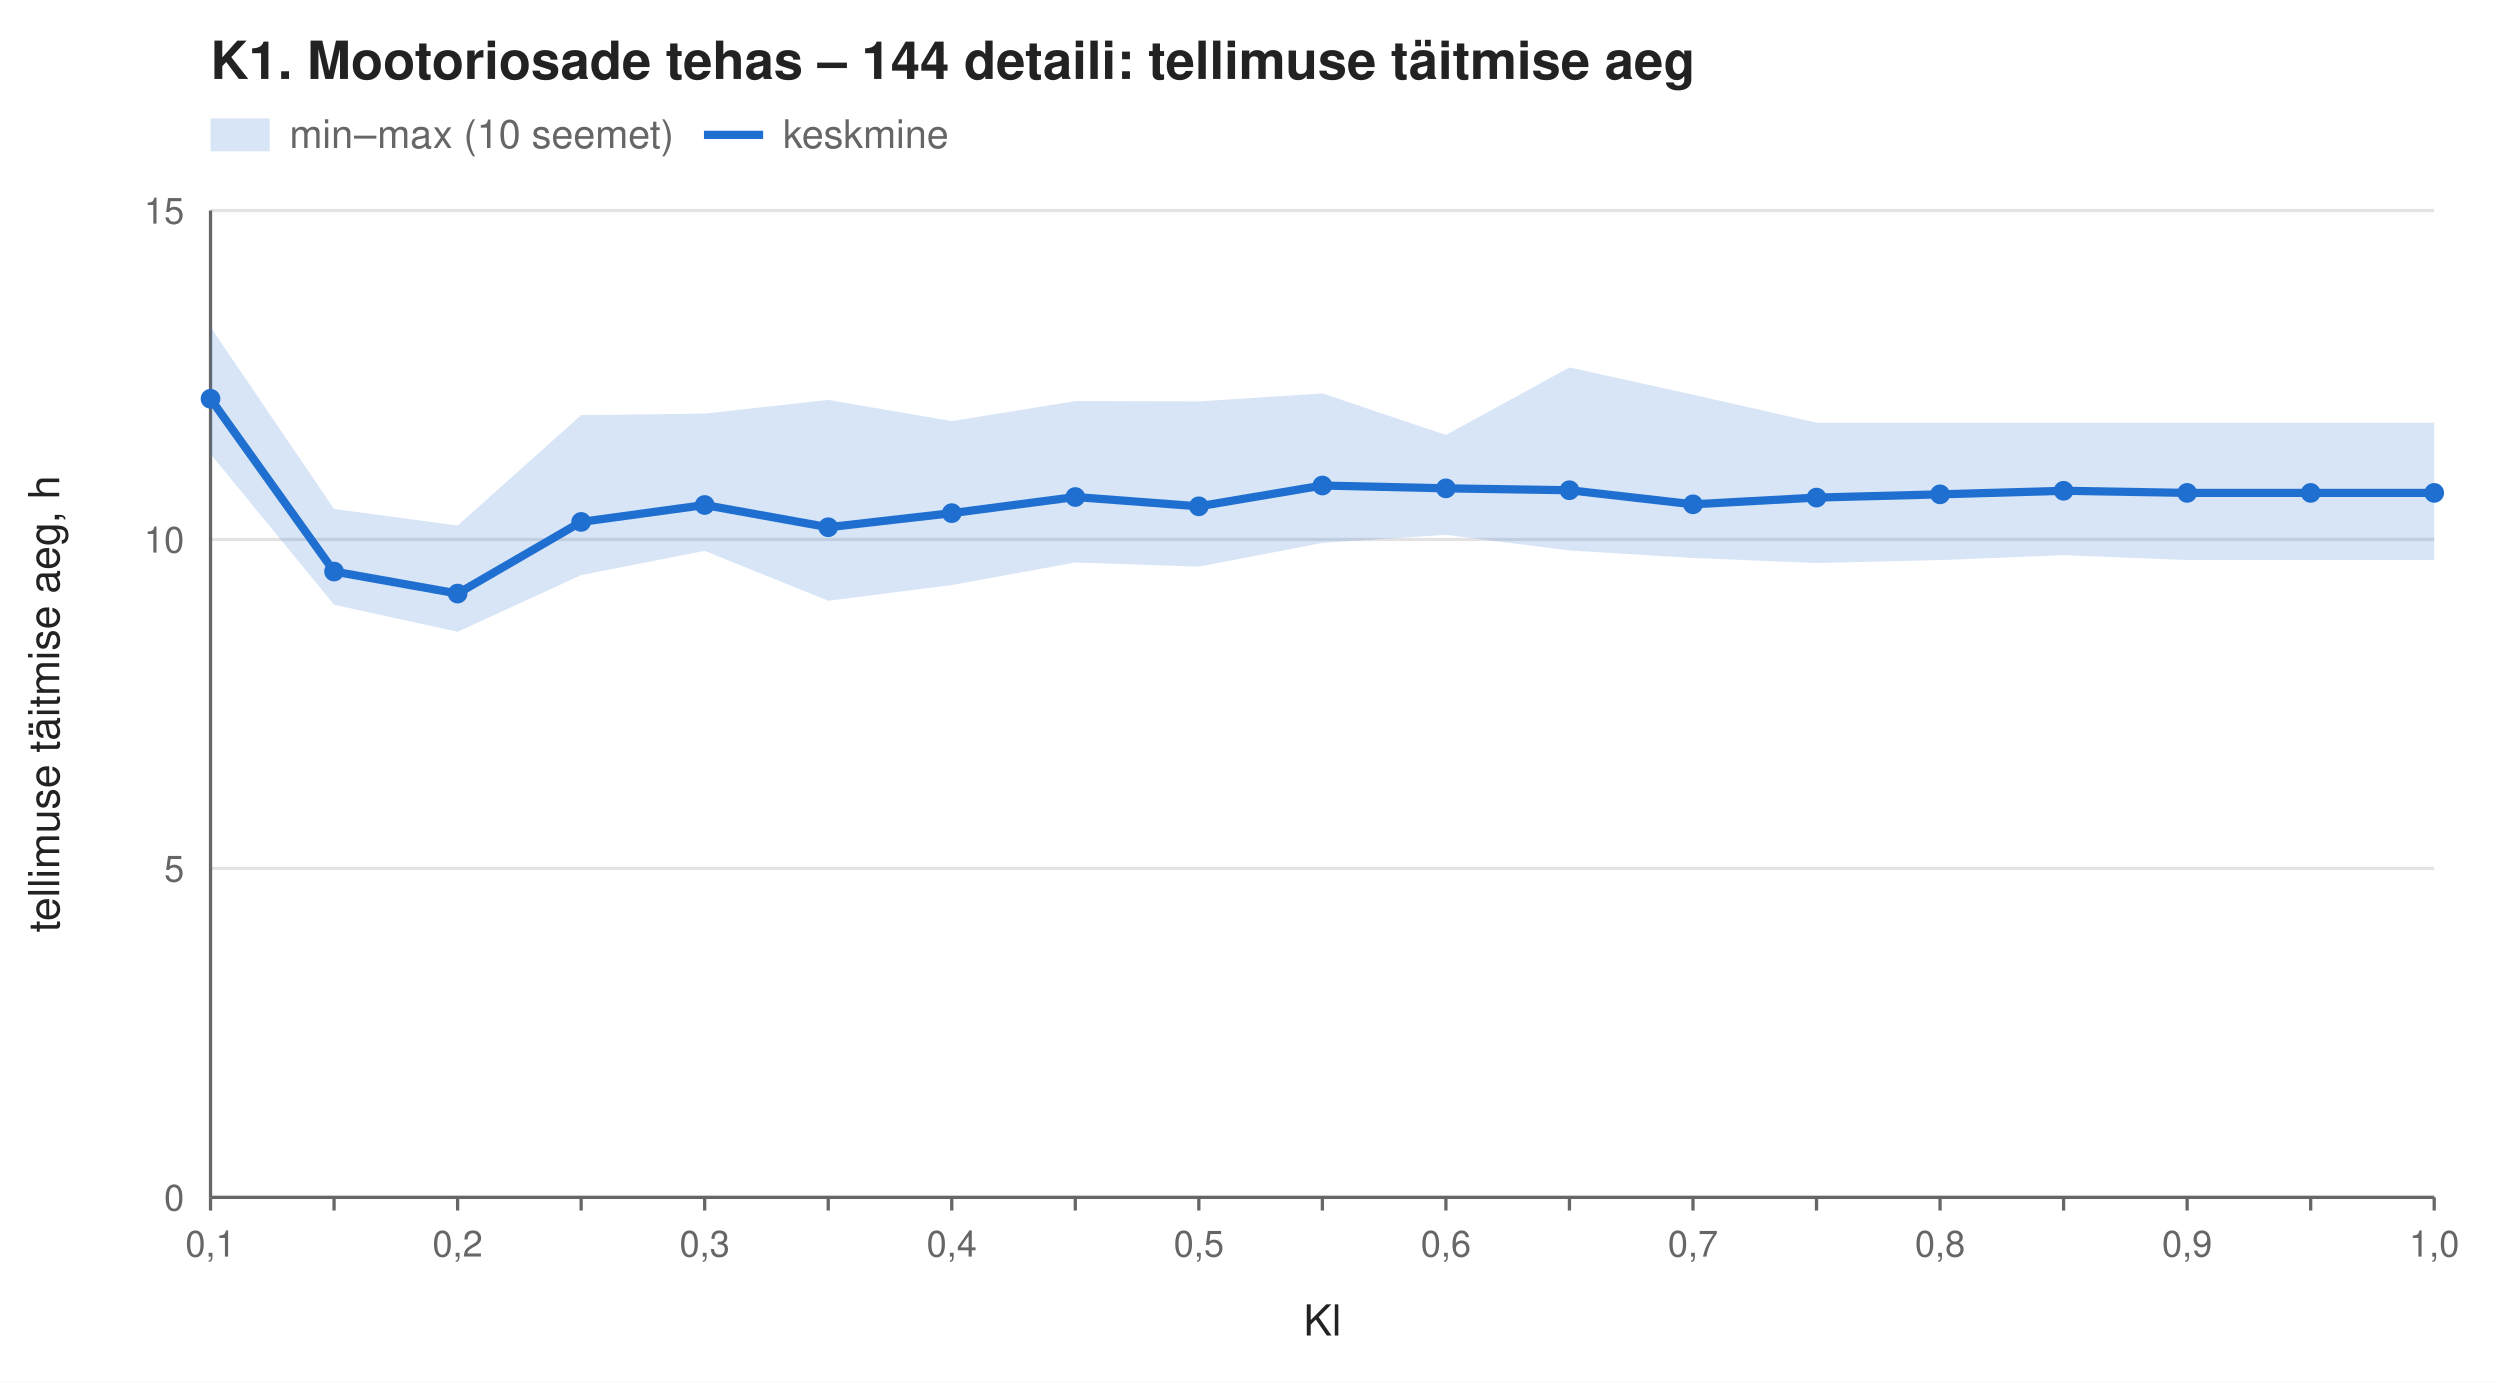
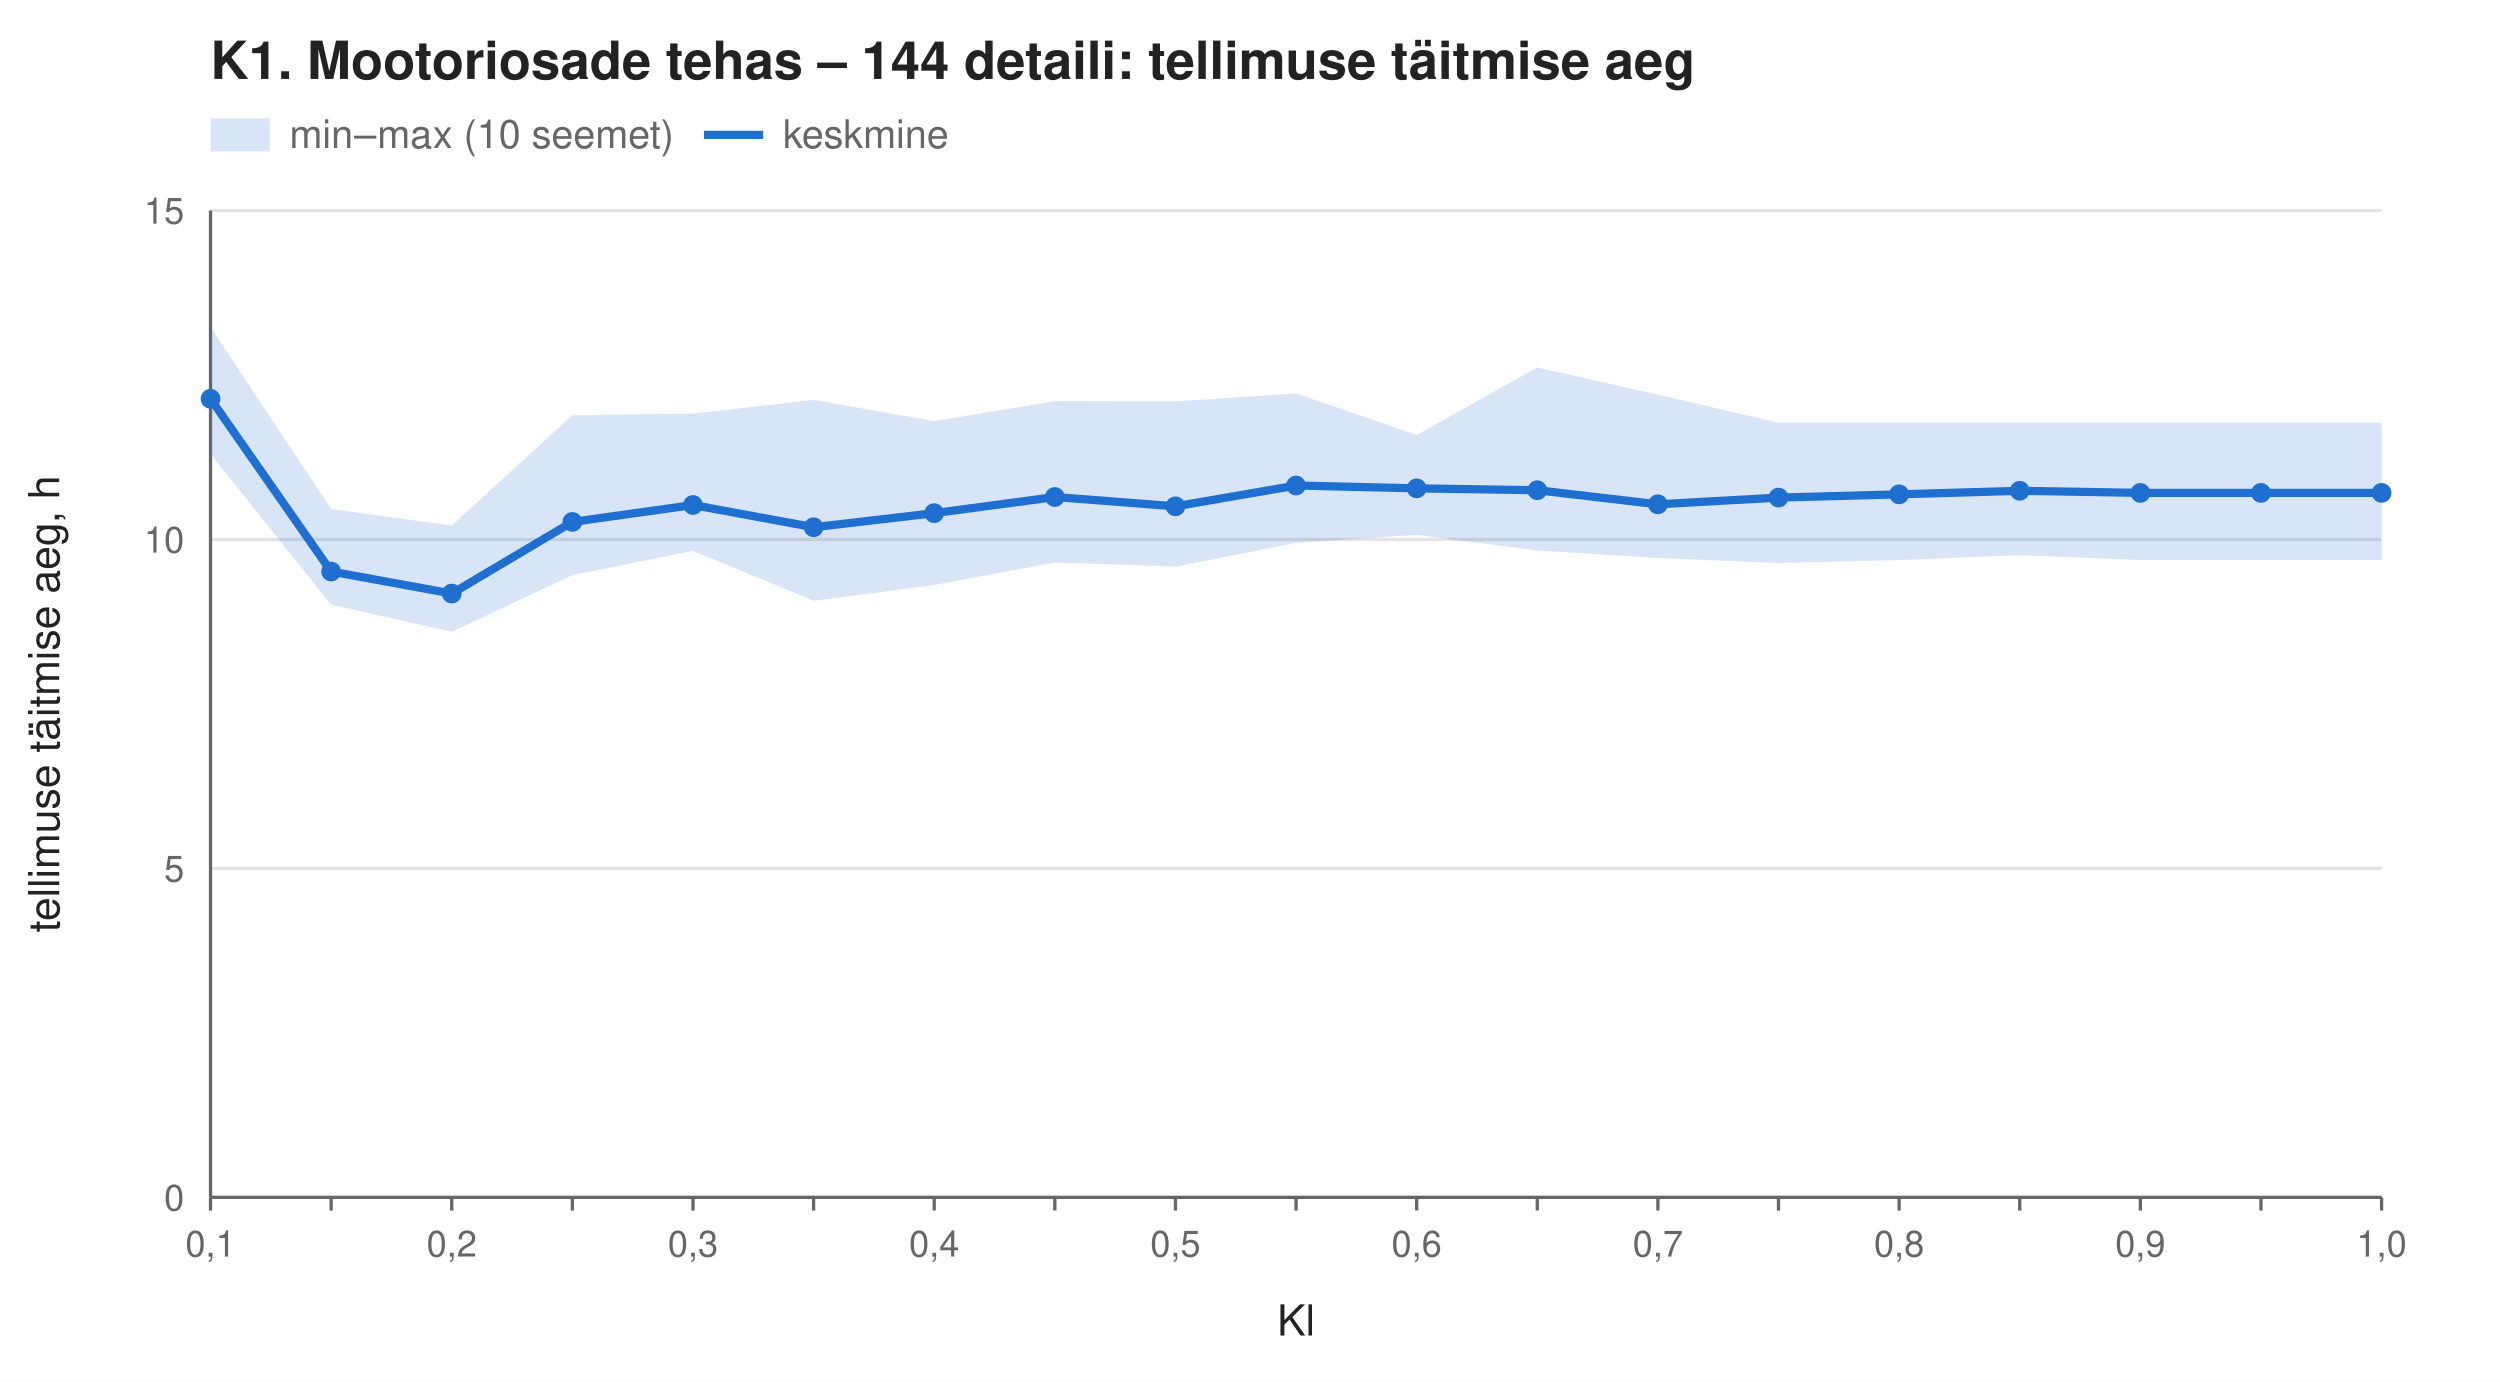
<svg xmlns="http://www.w3.org/2000/svg" viewBox="0 0 760 420" width="760" height="420" font-family="Helvetica, Arial, sans-serif">
  <rect width="760" height="420" fill="#fff" />
  <text x="64" y="24" font-size="16" font-weight="bold" fill="#222">K1. Mootoriosade tehas – 144 detaili: tellimuse täitmise aeg</text>
  <rect x="64" y="36" width="18" height="10" fill="#1f6fd1" opacity="0.18" />
  <text x="88" y="45" font-size="12" fill="#666">min–max (10 seemet)</text>
  <line x1="214" y1="41" x2="232" y2="41" stroke="#1f6fd1" stroke-width="2.5" />
  <text x="238" y="45" font-size="12" fill="#666">keskmine</text>
-   <line x1="64" y1="364" x2="740" y2="364" stroke="#e3e3e3" />
+   <line x1="64" y1="364" x2="724" y2="364" stroke="#e3e3e3" />
  <text x="56" y="368" font-size="11" text-anchor="end" fill="#666">0</text>
-   <line x1="64" y1="264" x2="740" y2="264" stroke="#e3e3e3" />
+   <line x1="64" y1="264" x2="724" y2="264" stroke="#e3e3e3" />
  <text x="56" y="268" font-size="11" text-anchor="end" fill="#666">5</text>
-   <line x1="64" y1="164" x2="740" y2="164" stroke="#e3e3e3" />
+   <line x1="64" y1="164" x2="724" y2="164" stroke="#e3e3e3" />
  <text x="56" y="168" font-size="11" text-anchor="end" fill="#666">10</text>
-   <line x1="64" y1="64" x2="740" y2="64" stroke="#e3e3e3" />
+   <line x1="64" y1="64" x2="724" y2="64" stroke="#e3e3e3" />
  <text x="56" y="68" font-size="11" text-anchor="end" fill="#666">15</text>
  <line x1="64" y1="364" x2="64" y2="368" stroke="#666" />
  <text x="64" y="382" font-size="11" text-anchor="middle" fill="#666">0,1</text>
-   <line x1="101.556" y1="364" x2="101.556" y2="368" stroke="#666" />
-   <text x="101.556" y="382" font-size="11" text-anchor="middle" fill="#666" />
-   <line x1="139.111" y1="364" x2="139.111" y2="368" stroke="#666" />
-   <text x="139.111" y="382" font-size="11" text-anchor="middle" fill="#666">0,2</text>
-   <line x1="176.667" y1="364" x2="176.667" y2="368" stroke="#666" />
-   <text x="176.667" y="382" font-size="11" text-anchor="middle" fill="#666" />
-   <line x1="214.222" y1="364" x2="214.222" y2="368" stroke="#666" />
-   <text x="214.222" y="382" font-size="11" text-anchor="middle" fill="#666">0,3</text>
-   <line x1="251.778" y1="364" x2="251.778" y2="368" stroke="#666" />
-   <text x="251.778" y="382" font-size="11" text-anchor="middle" fill="#666" />
-   <line x1="289.333" y1="364" x2="289.333" y2="368" stroke="#666" />
-   <text x="289.333" y="382" font-size="11" text-anchor="middle" fill="#666">0,4</text>
-   <line x1="326.889" y1="364" x2="326.889" y2="368" stroke="#666" />
-   <text x="326.889" y="382" font-size="11" text-anchor="middle" fill="#666" />
-   <line x1="364.444" y1="364" x2="364.444" y2="368" stroke="#666" />
-   <text x="364.444" y="382" font-size="11" text-anchor="middle" fill="#666">0,5</text>
-   <line x1="402" y1="364" x2="402" y2="368" stroke="#666" />
-   <text x="402" y="382" font-size="11" text-anchor="middle" fill="#666" />
-   <line x1="439.556" y1="364" x2="439.556" y2="368" stroke="#666" />
-   <text x="439.556" y="382" font-size="11" text-anchor="middle" fill="#666">0,6</text>
-   <line x1="477.111" y1="364" x2="477.111" y2="368" stroke="#666" />
-   <text x="477.111" y="382" font-size="11" text-anchor="middle" fill="#666" />
-   <line x1="514.667" y1="364" x2="514.667" y2="368" stroke="#666" />
-   <text x="514.667" y="382" font-size="11" text-anchor="middle" fill="#666">0,7</text>
-   <line x1="552.222" y1="364" x2="552.222" y2="368" stroke="#666" />
-   <text x="552.222" y="382" font-size="11" text-anchor="middle" fill="#666" />
-   <line x1="589.778" y1="364" x2="589.778" y2="368" stroke="#666" />
-   <text x="589.778" y="382" font-size="11" text-anchor="middle" fill="#666">0,8</text>
-   <line x1="627.333" y1="364" x2="627.333" y2="368" stroke="#666" />
-   <text x="627.333" y="382" font-size="11" text-anchor="middle" fill="#666" />
-   <line x1="664.889" y1="364" x2="664.889" y2="368" stroke="#666" />
-   <text x="664.889" y="382" font-size="11" text-anchor="middle" fill="#666">0,9</text>
-   <line x1="702.444" y1="364" x2="702.444" y2="368" stroke="#666" />
-   <text x="702.444" y="382" font-size="11" text-anchor="middle" fill="#666" />
-   <line x1="740" y1="364" x2="740" y2="368" stroke="#666" />
-   <text x="740" y="382" font-size="11" text-anchor="middle" fill="#666">1,0</text>
-   <line x1="64" y1="364" x2="740" y2="364" stroke="#666" />
+   <line x1="100.667" y1="364" x2="100.667" y2="368" stroke="#666" />
+   <text x="100.667" y="382" font-size="11" text-anchor="middle" fill="#666" />
+   <line x1="137.333" y1="364" x2="137.333" y2="368" stroke="#666" />
+   <text x="137.333" y="382" font-size="11" text-anchor="middle" fill="#666">0,2</text>
+   <line x1="174" y1="364" x2="174" y2="368" stroke="#666" />
+   <text x="174" y="382" font-size="11" text-anchor="middle" fill="#666" />
+   <line x1="210.667" y1="364" x2="210.667" y2="368" stroke="#666" />
+   <text x="210.667" y="382" font-size="11" text-anchor="middle" fill="#666">0,3</text>
+   <line x1="247.333" y1="364" x2="247.333" y2="368" stroke="#666" />
+   <text x="247.333" y="382" font-size="11" text-anchor="middle" fill="#666" />
+   <line x1="284" y1="364" x2="284" y2="368" stroke="#666" />
+   <text x="284" y="382" font-size="11" text-anchor="middle" fill="#666">0,4</text>
+   <line x1="320.667" y1="364" x2="320.667" y2="368" stroke="#666" />
+   <text x="320.667" y="382" font-size="11" text-anchor="middle" fill="#666" />
+   <line x1="357.333" y1="364" x2="357.333" y2="368" stroke="#666" />
+   <text x="357.333" y="382" font-size="11" text-anchor="middle" fill="#666">0,5</text>
+   <line x1="394" y1="364" x2="394" y2="368" stroke="#666" />
+   <text x="394" y="382" font-size="11" text-anchor="middle" fill="#666" />
+   <line x1="430.667" y1="364" x2="430.667" y2="368" stroke="#666" />
+   <text x="430.667" y="382" font-size="11" text-anchor="middle" fill="#666">0,6</text>
+   <line x1="467.333" y1="364" x2="467.333" y2="368" stroke="#666" />
+   <text x="467.333" y="382" font-size="11" text-anchor="middle" fill="#666" />
+   <line x1="504" y1="364" x2="504" y2="368" stroke="#666" />
+   <text x="504" y="382" font-size="11" text-anchor="middle" fill="#666">0,7</text>
+   <line x1="540.667" y1="364" x2="540.667" y2="368" stroke="#666" />
+   <text x="540.667" y="382" font-size="11" text-anchor="middle" fill="#666" />
+   <line x1="577.333" y1="364" x2="577.333" y2="368" stroke="#666" />
+   <text x="577.333" y="382" font-size="11" text-anchor="middle" fill="#666">0,8</text>
+   <line x1="614" y1="364" x2="614" y2="368" stroke="#666" />
+   <text x="614" y="382" font-size="11" text-anchor="middle" fill="#666" />
+   <line x1="650.667" y1="364" x2="650.667" y2="368" stroke="#666" />
+   <text x="650.667" y="382" font-size="11" text-anchor="middle" fill="#666">0,9</text>
+   <line x1="687.333" y1="364" x2="687.333" y2="368" stroke="#666" />
+   <text x="687.333" y="382" font-size="11" text-anchor="middle" fill="#666" />
+   <line x1="724" y1="364" x2="724" y2="368" stroke="#666" />
+   <text x="724" y="382" font-size="11" text-anchor="middle" fill="#666">1,0</text>
+   <line x1="64" y1="364" x2="724" y2="364" stroke="#666" />
  <line x1="64" y1="64" x2="64" y2="364" stroke="#666" />
-   <text x="402" y="406" font-size="13" text-anchor="middle" fill="#222">Kl</text>
+   <text x="394" y="406" font-size="13" text-anchor="middle" fill="#222">Kl</text>
  <text transform="translate(18 214) rotate(-90)" font-size="13" text-anchor="middle" fill="#222">tellimuse täitmise aeg, h</text>
-   <polygon fill="#1f6fd1" opacity="0.18" points="64,99.433 101.556,154.722 139.111,159.772 176.667,126.2 214.222,125.733 251.778,121.572 289.333,128.028 326.889,121.928 364.444,122.028 402,119.594 439.556,132.228 477.111,111.706 514.667,119.994 552.222,128.494 589.778,128.494 627.333,128.494 664.889,128.494 702.444,128.494 740,128.494 740,170.261 702.444,170.261 664.889,170.261 627.333,168.761 589.778,170.261 552.222,171.156 514.667,169.628 477.111,167.344 439.556,162.583 402,165.028 364.444,172.261 326.889,170.989 289.333,177.839 251.778,182.633 214.222,167.456 176.667,174.828 139.111,192.067 101.556,183.839 64,138.011" />
-   <polyline fill="none" stroke="#1f6fd1" stroke-width="2.5" points="64,121.229 101.556,173.746 139.111,180.443 176.667,158.662 214.222,153.522 251.778,160.281 289.333,155.997 326.889,151.089 364.444,153.921 402,147.599 439.556,148.457 477.111,149.031 514.667,153.312 552.222,151.266 589.778,150.283 627.333,149.199 664.889,149.842 702.444,149.842 740,149.842" />
+   <polygon fill="#1f6fd1" opacity="0.18" points="64,99.433 100.667,154.722 137.333,159.772 174,126.2 210.667,125.733 247.333,121.572 284,128.028 320.667,121.928 357.333,122.028 394,119.594 430.667,132.228 467.333,111.706 504,119.994 540.667,128.494 577.333,128.494 614,128.494 650.667,128.494 687.333,128.494 724,128.494 724,170.261 687.333,170.261 650.667,170.261 614,168.761 577.333,170.261 540.667,171.156 504,169.628 467.333,167.344 430.667,162.583 394,165.028 357.333,172.261 320.667,170.989 284,177.839 247.333,182.633 210.667,167.456 174,174.828 137.333,192.067 100.667,183.839 64,138.011" />
+   <polyline fill="none" stroke="#1f6fd1" stroke-width="2.5" points="64,121.229 100.667,173.746 137.333,180.443 174,158.662 210.667,153.522 247.333,160.281 284,155.997 320.667,151.089 357.333,153.921 394,147.599 430.667,148.457 467.333,149.031 504,153.312 540.667,151.266 577.333,150.283 614,149.199 650.667,149.842 687.333,149.842 724,149.842" />
  <circle cx="64" cy="121.229" r="3" fill="#1f6fd1" />
-   <circle cx="101.556" cy="173.746" r="3" fill="#1f6fd1" />
-   <circle cx="139.111" cy="180.443" r="3" fill="#1f6fd1" />
-   <circle cx="176.667" cy="158.662" r="3" fill="#1f6fd1" />
-   <circle cx="214.222" cy="153.522" r="3" fill="#1f6fd1" />
-   <circle cx="251.778" cy="160.281" r="3" fill="#1f6fd1" />
-   <circle cx="289.333" cy="155.997" r="3" fill="#1f6fd1" />
-   <circle cx="326.889" cy="151.089" r="3" fill="#1f6fd1" />
-   <circle cx="364.444" cy="153.921" r="3" fill="#1f6fd1" />
-   <circle cx="402" cy="147.599" r="3" fill="#1f6fd1" />
-   <circle cx="439.556" cy="148.457" r="3" fill="#1f6fd1" />
-   <circle cx="477.111" cy="149.031" r="3" fill="#1f6fd1" />
-   <circle cx="514.667" cy="153.312" r="3" fill="#1f6fd1" />
-   <circle cx="552.222" cy="151.266" r="3" fill="#1f6fd1" />
-   <circle cx="589.778" cy="150.283" r="3" fill="#1f6fd1" />
-   <circle cx="627.333" cy="149.199" r="3" fill="#1f6fd1" />
-   <circle cx="664.889" cy="149.842" r="3" fill="#1f6fd1" />
-   <circle cx="702.444" cy="149.842" r="3" fill="#1f6fd1" />
-   <circle cx="740" cy="149.842" r="3" fill="#1f6fd1" />
+   <circle cx="100.667" cy="173.746" r="3" fill="#1f6fd1" />
+   <circle cx="137.333" cy="180.443" r="3" fill="#1f6fd1" />
+   <circle cx="174" cy="158.662" r="3" fill="#1f6fd1" />
+   <circle cx="210.667" cy="153.522" r="3" fill="#1f6fd1" />
+   <circle cx="247.333" cy="160.281" r="3" fill="#1f6fd1" />
+   <circle cx="284" cy="155.997" r="3" fill="#1f6fd1" />
+   <circle cx="320.667" cy="151.089" r="3" fill="#1f6fd1" />
+   <circle cx="357.333" cy="153.921" r="3" fill="#1f6fd1" />
+   <circle cx="394" cy="147.599" r="3" fill="#1f6fd1" />
+   <circle cx="430.667" cy="148.457" r="3" fill="#1f6fd1" />
+   <circle cx="467.333" cy="149.031" r="3" fill="#1f6fd1" />
+   <circle cx="504" cy="153.312" r="3" fill="#1f6fd1" />
+   <circle cx="540.667" cy="151.266" r="3" fill="#1f6fd1" />
+   <circle cx="577.333" cy="150.283" r="3" fill="#1f6fd1" />
+   <circle cx="614" cy="149.199" r="3" fill="#1f6fd1" />
+   <circle cx="650.667" cy="149.842" r="3" fill="#1f6fd1" />
+   <circle cx="687.333" cy="149.842" r="3" fill="#1f6fd1" />
+   <circle cx="724" cy="149.842" r="3" fill="#1f6fd1" />
</svg>
